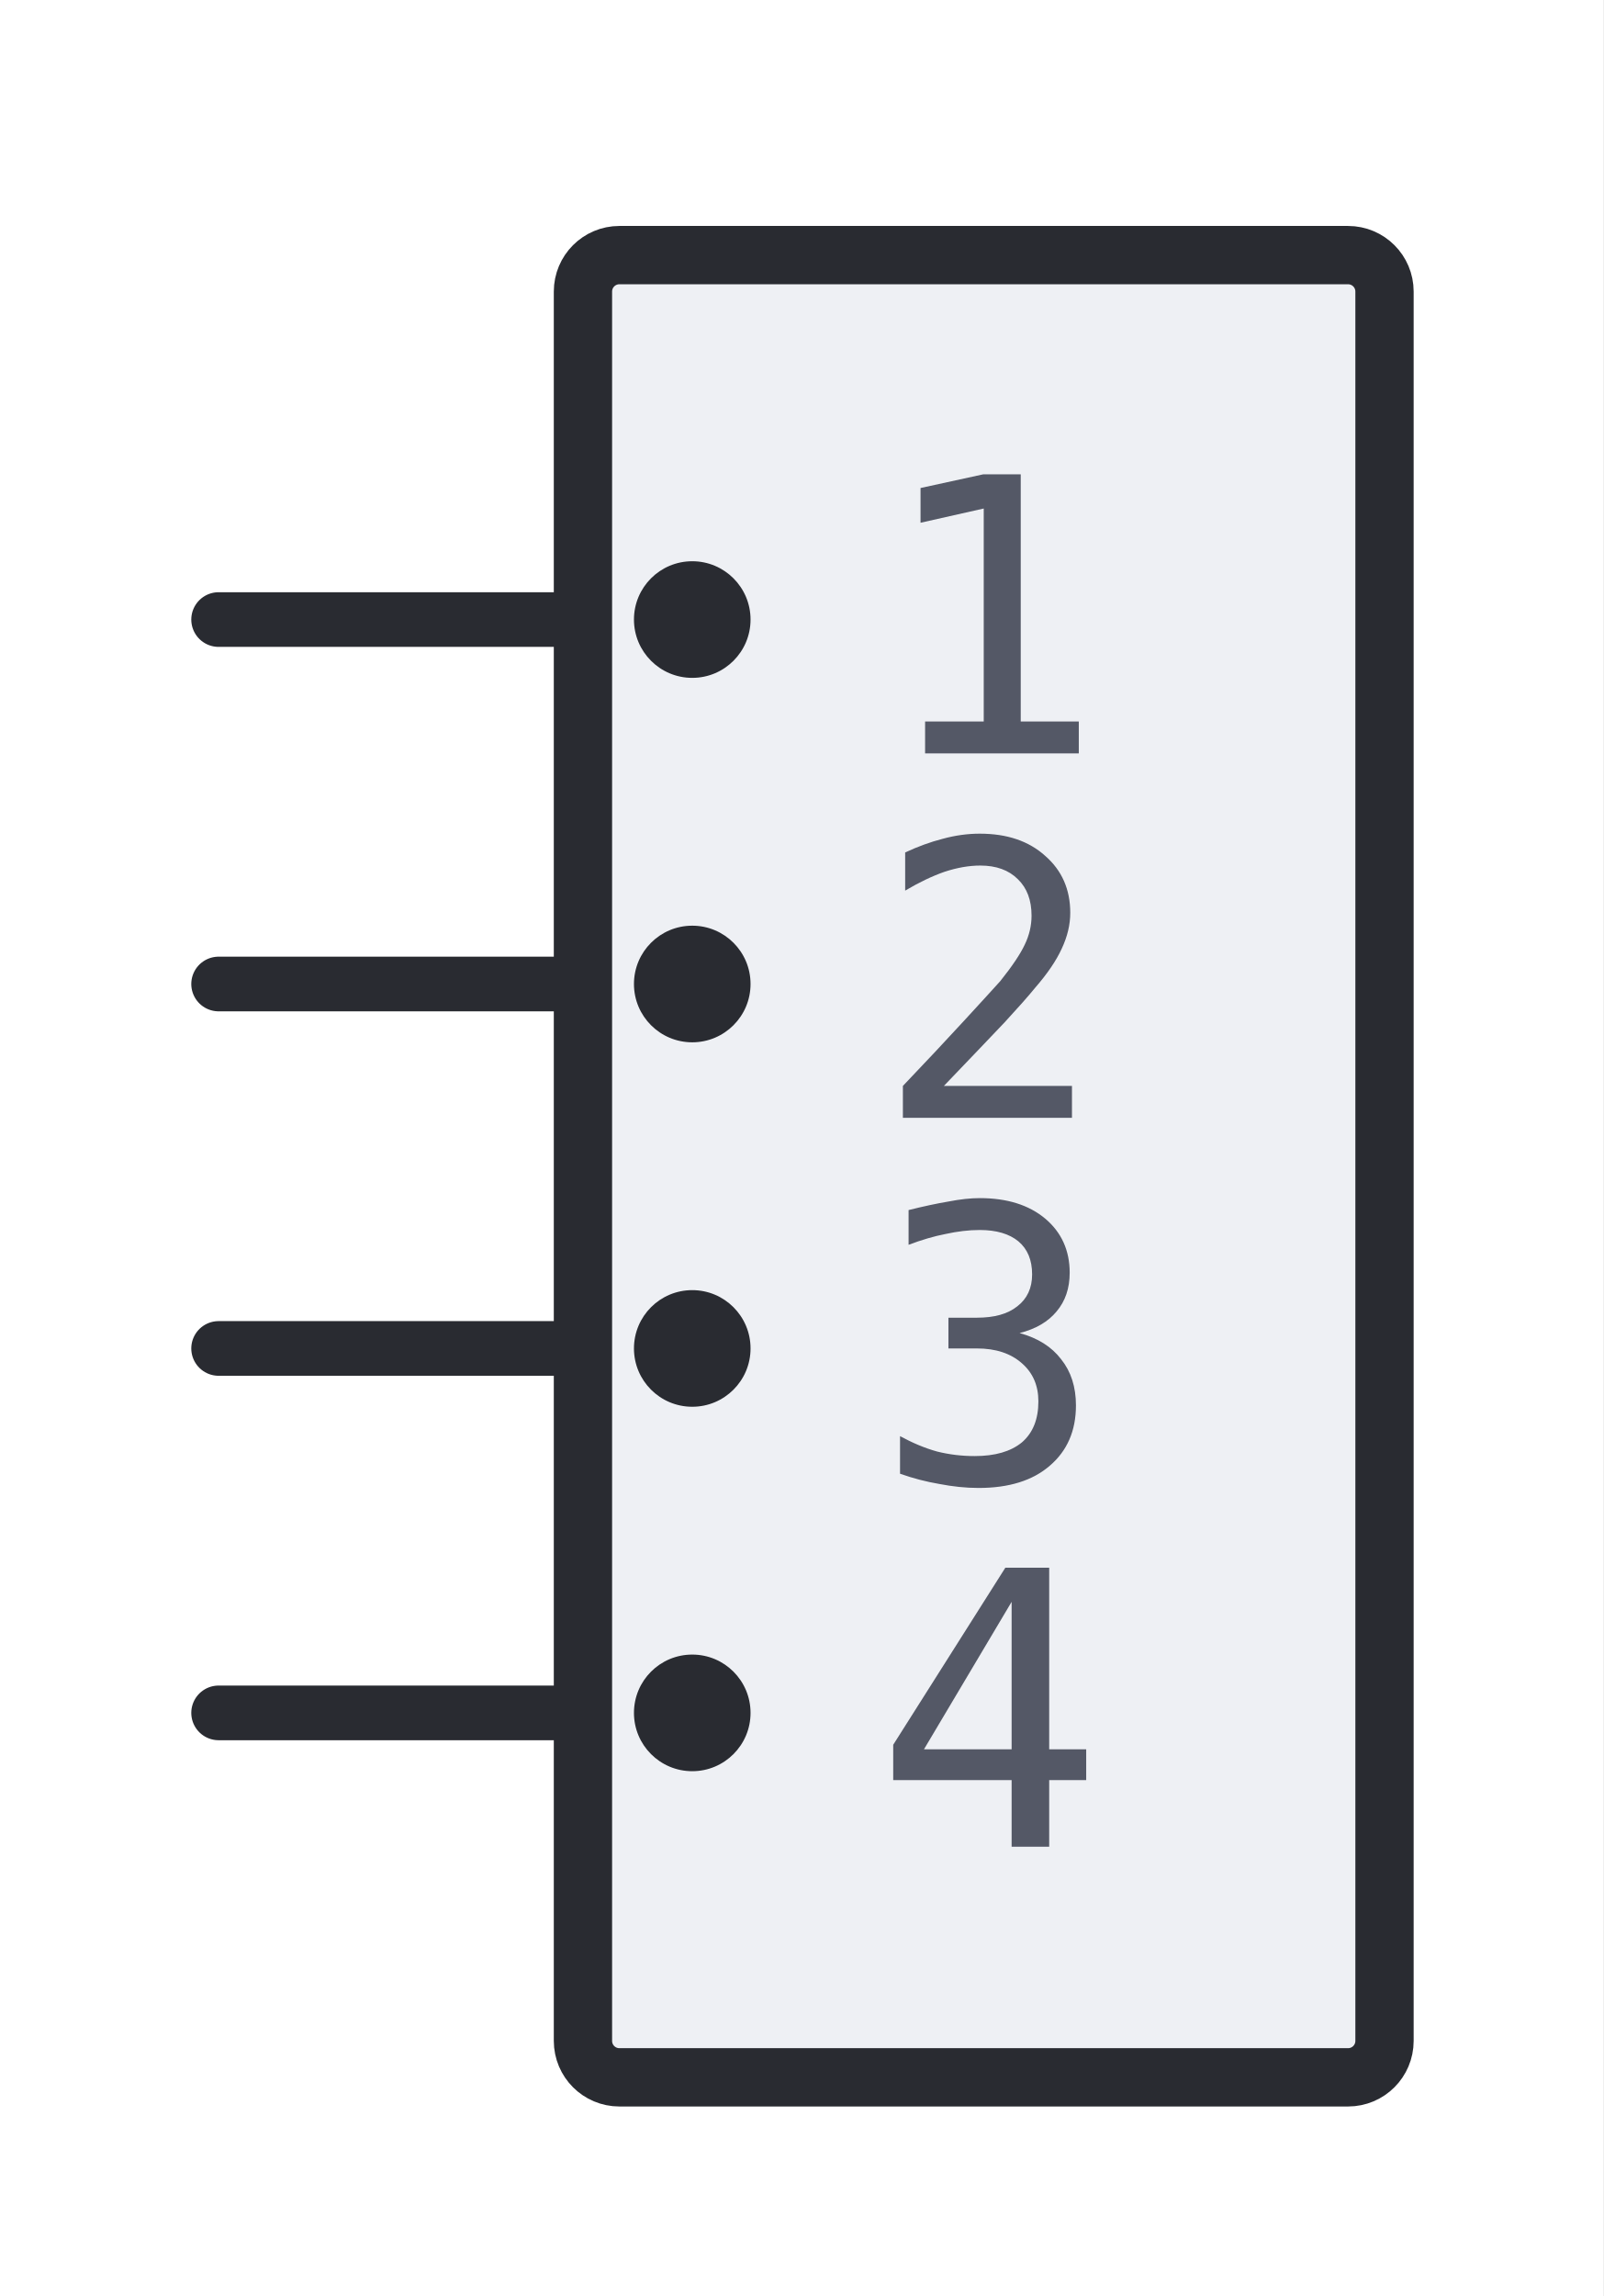
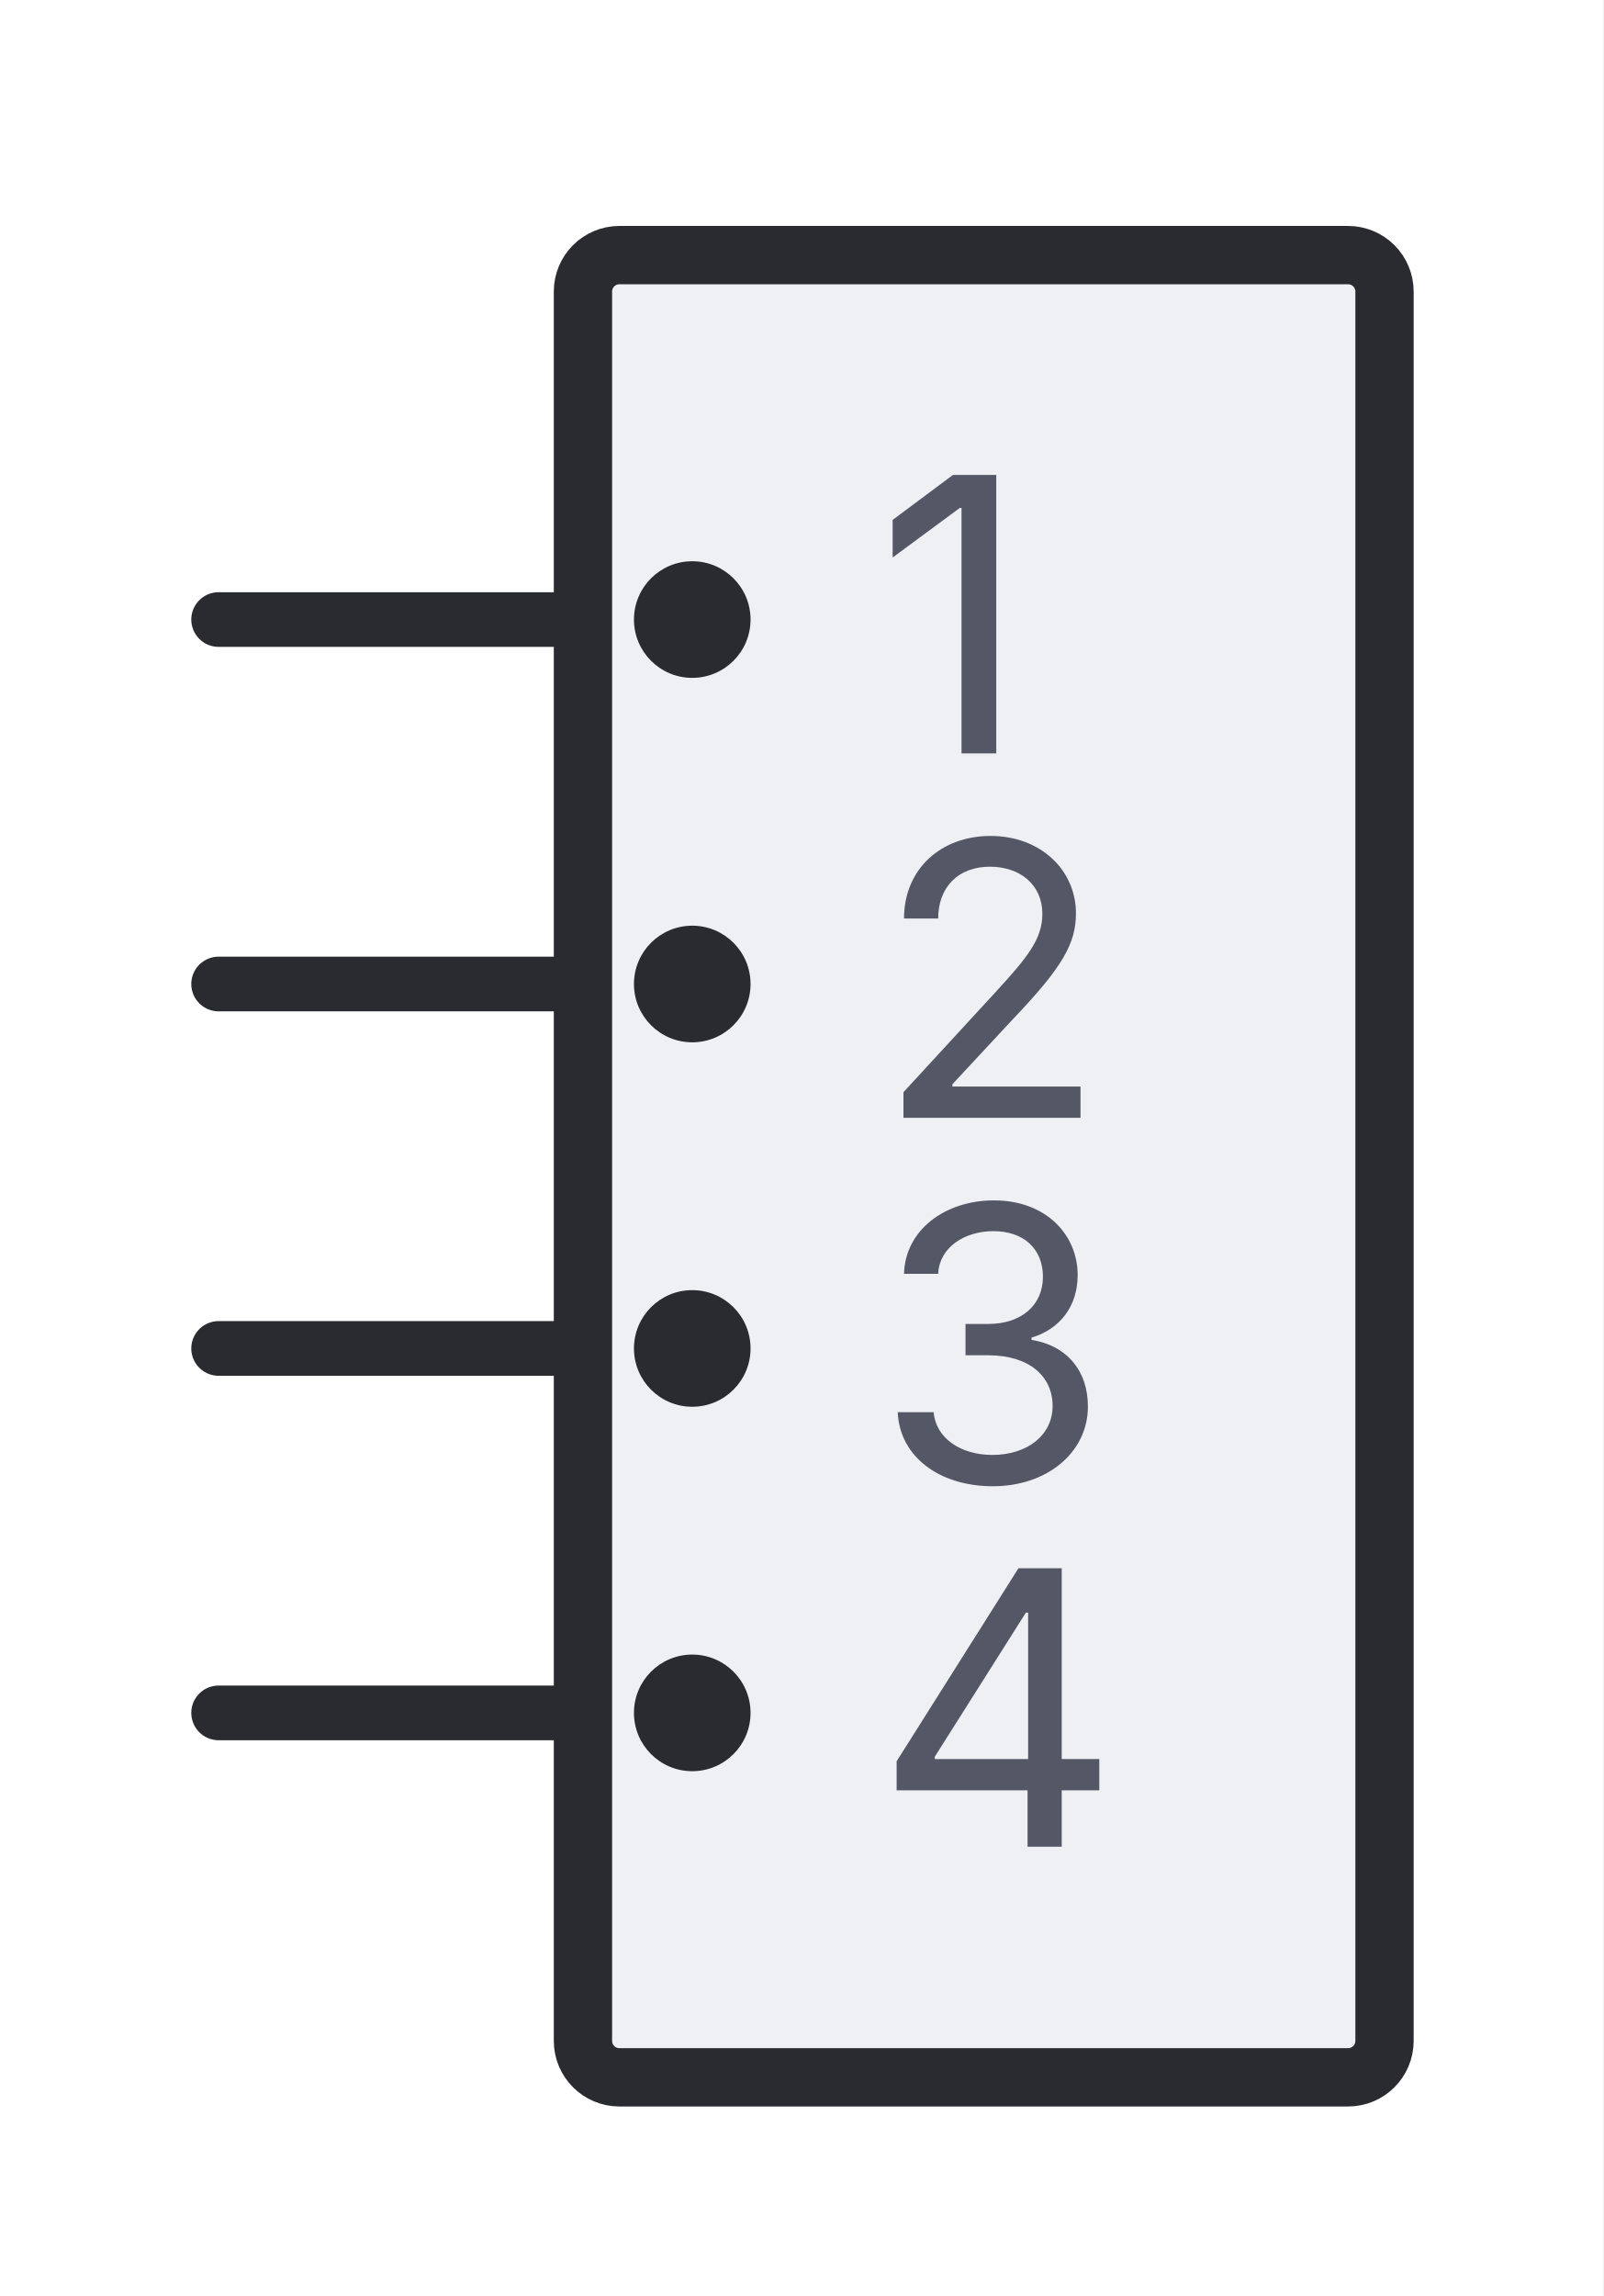
<svg xmlns="http://www.w3.org/2000/svg" viewBox="-26 -12 44 63" width="44" height="63" role="img" aria-label="schematic">
  <style>
.w { fill: none; stroke: #292b31; stroke-width: 1.5; stroke-linejoin: round; stroke-linecap: round; }
.wire { stroke: #292b31; }
.plate { stroke-width: 2.2; }
.bus { stroke-width: 3.4; }
.acc { stroke: #23699f; stroke-width: 2.2; }
.para { stroke-dasharray: 5 3; }
.rule { stroke-dasharray: 2 4; }
.thin { stroke-width: 1; }
.accf { fill: #23699f; }
.dot, .arrow { fill: #292b31; }
.jn { fill: #292b31; }
.acc.arrow, .acc.dot { fill: #23699f; stroke: none; }
.amp { fill: #ffffff; stroke: #292b31; stroke-width: 1.6; }
.amp.acc { stroke: #23699f; }
.pad { fill: #ffffff; stroke: #292b31; stroke-width: 1; }
.term { fill: #ffffff; stroke: #292b31; stroke-width: 2.2; }
.flag { fill: #eef0f4; stroke: #292b31; stroke-width: 1; }
.box { fill: #eef0f4; stroke: #292b31; stroke-width: 1.6; }
.accbox { fill: #dbe8f3; stroke: #292b31; stroke-width: 1.6; }
.grp { fill: #eef0f4; stroke: none; }
.frame { fill: none; stroke: #d3d6df; stroke-width: 1; }
- text { font-family: "JetBrains Mono", ui-monospace, monospace; fill: #292b31; }
+ text { font-family: "JetBrains Mono", "Inter", ui-monospace, monospace; fill: #292b31; }
.lbl, .ref { font-size: 12px; font-weight: 500; }
.ref { font-style: normal; }
.val { font-size: 11.5px; fill: #545866; }
.valsm { font-size: 10.5px; fill: #545866; }
.node { font-size: 12px; font-weight: 500; font-style: italic; }
.net { font-size: 11px; font-weight: 500; }
.pin { font-size: 13px; font-weight: 600; }
.termlbl { font-size: 12.5px; font-weight: 600; }
.accl { font-size: 12px; font-weight: 600; fill: #23699f; font-style: normal; }
.grplbl { font-size: 10px; font-weight: 600; letter-spacing: .08em; fill: #545866; }
.note { font-family: "Inter", system-ui, sans-serif; font-size: 12px; fill: #545866; }
.title { font-family: "Inter", system-ui, sans-serif; font-size: 15px; font-weight: 600; }
</style>
  <rect x="-26" y="-12" width="44" height="63" fill="#ffffff" />
  <rect class="box" x="-10" y="-5" width="22" height="50" rx="1" />
  <polyline class="w" points="-20,5 -10,5" />
  <text class="valsm" x="-2" y="8.67" text-anchor="start">1</text>
  <circle class="dot" cx="-7" cy="5" r="1.6" />
  <polyline class="w" points="-20,15 -10,15" />
  <text class="valsm" x="-2" y="18.67" text-anchor="start">2</text>
  <circle class="dot" cx="-7" cy="15" r="1.6" />
  <polyline class="w" points="-20,25 -10,25" />
  <text class="valsm" x="-2" y="28.67" text-anchor="start">3</text>
  <circle class="dot" cx="-7" cy="25" r="1.6" />
  <polyline class="w" points="-20,35 -10,35" />
  <text class="valsm" x="-2" y="38.67" text-anchor="start">4</text>
  <circle class="dot" cx="-7" cy="35" r="1.6" />
</svg>
